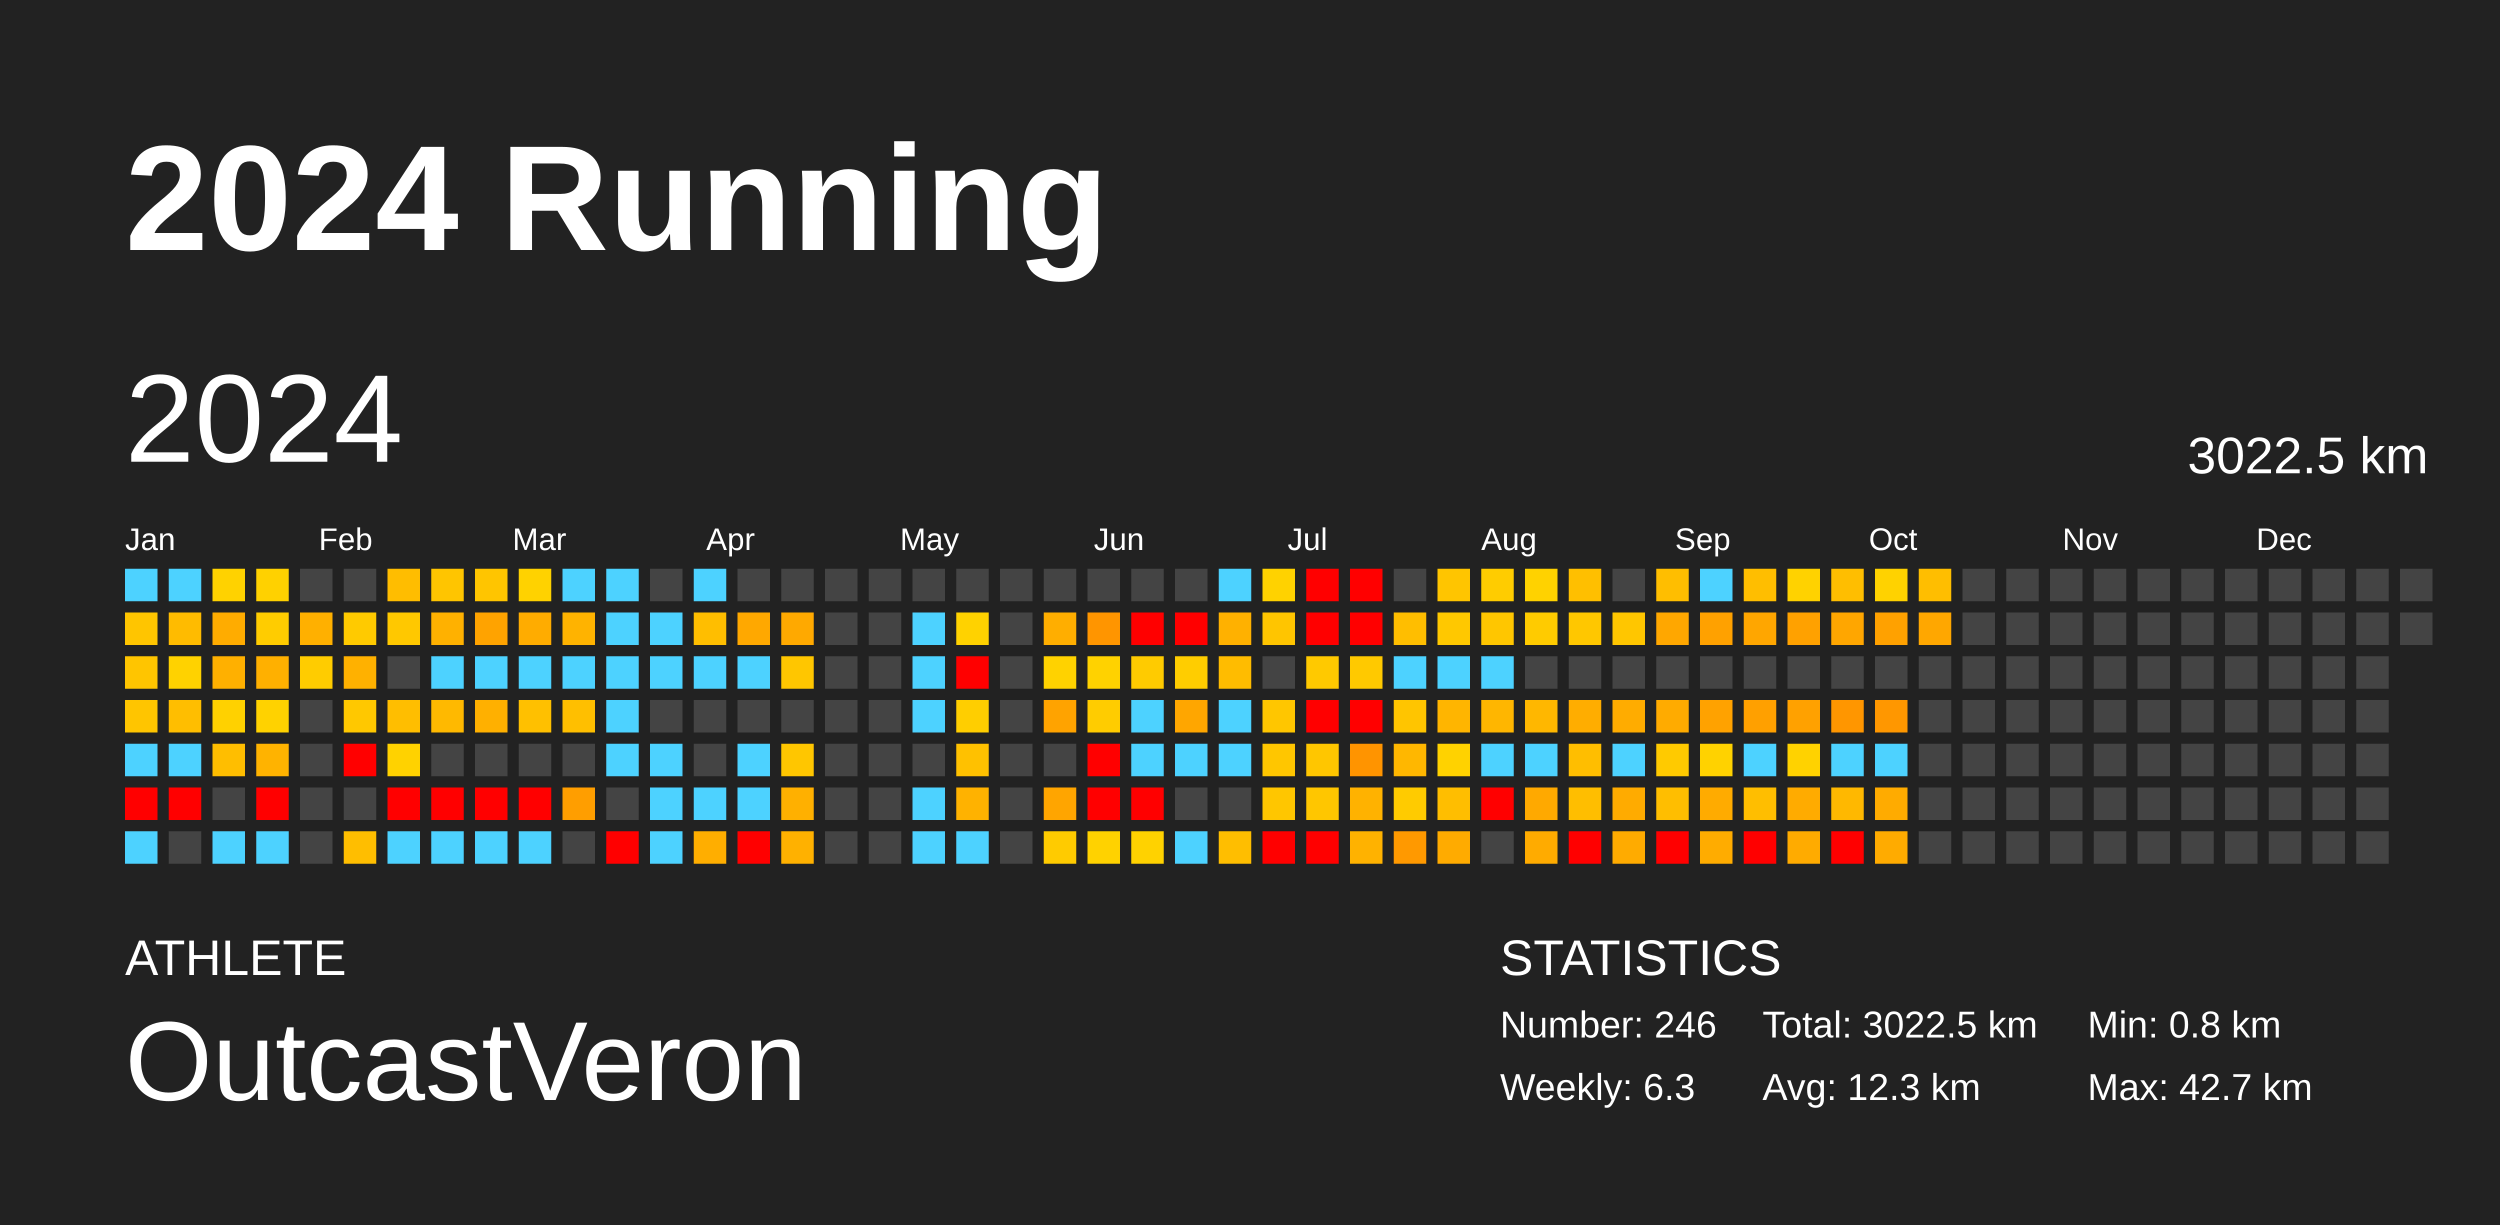
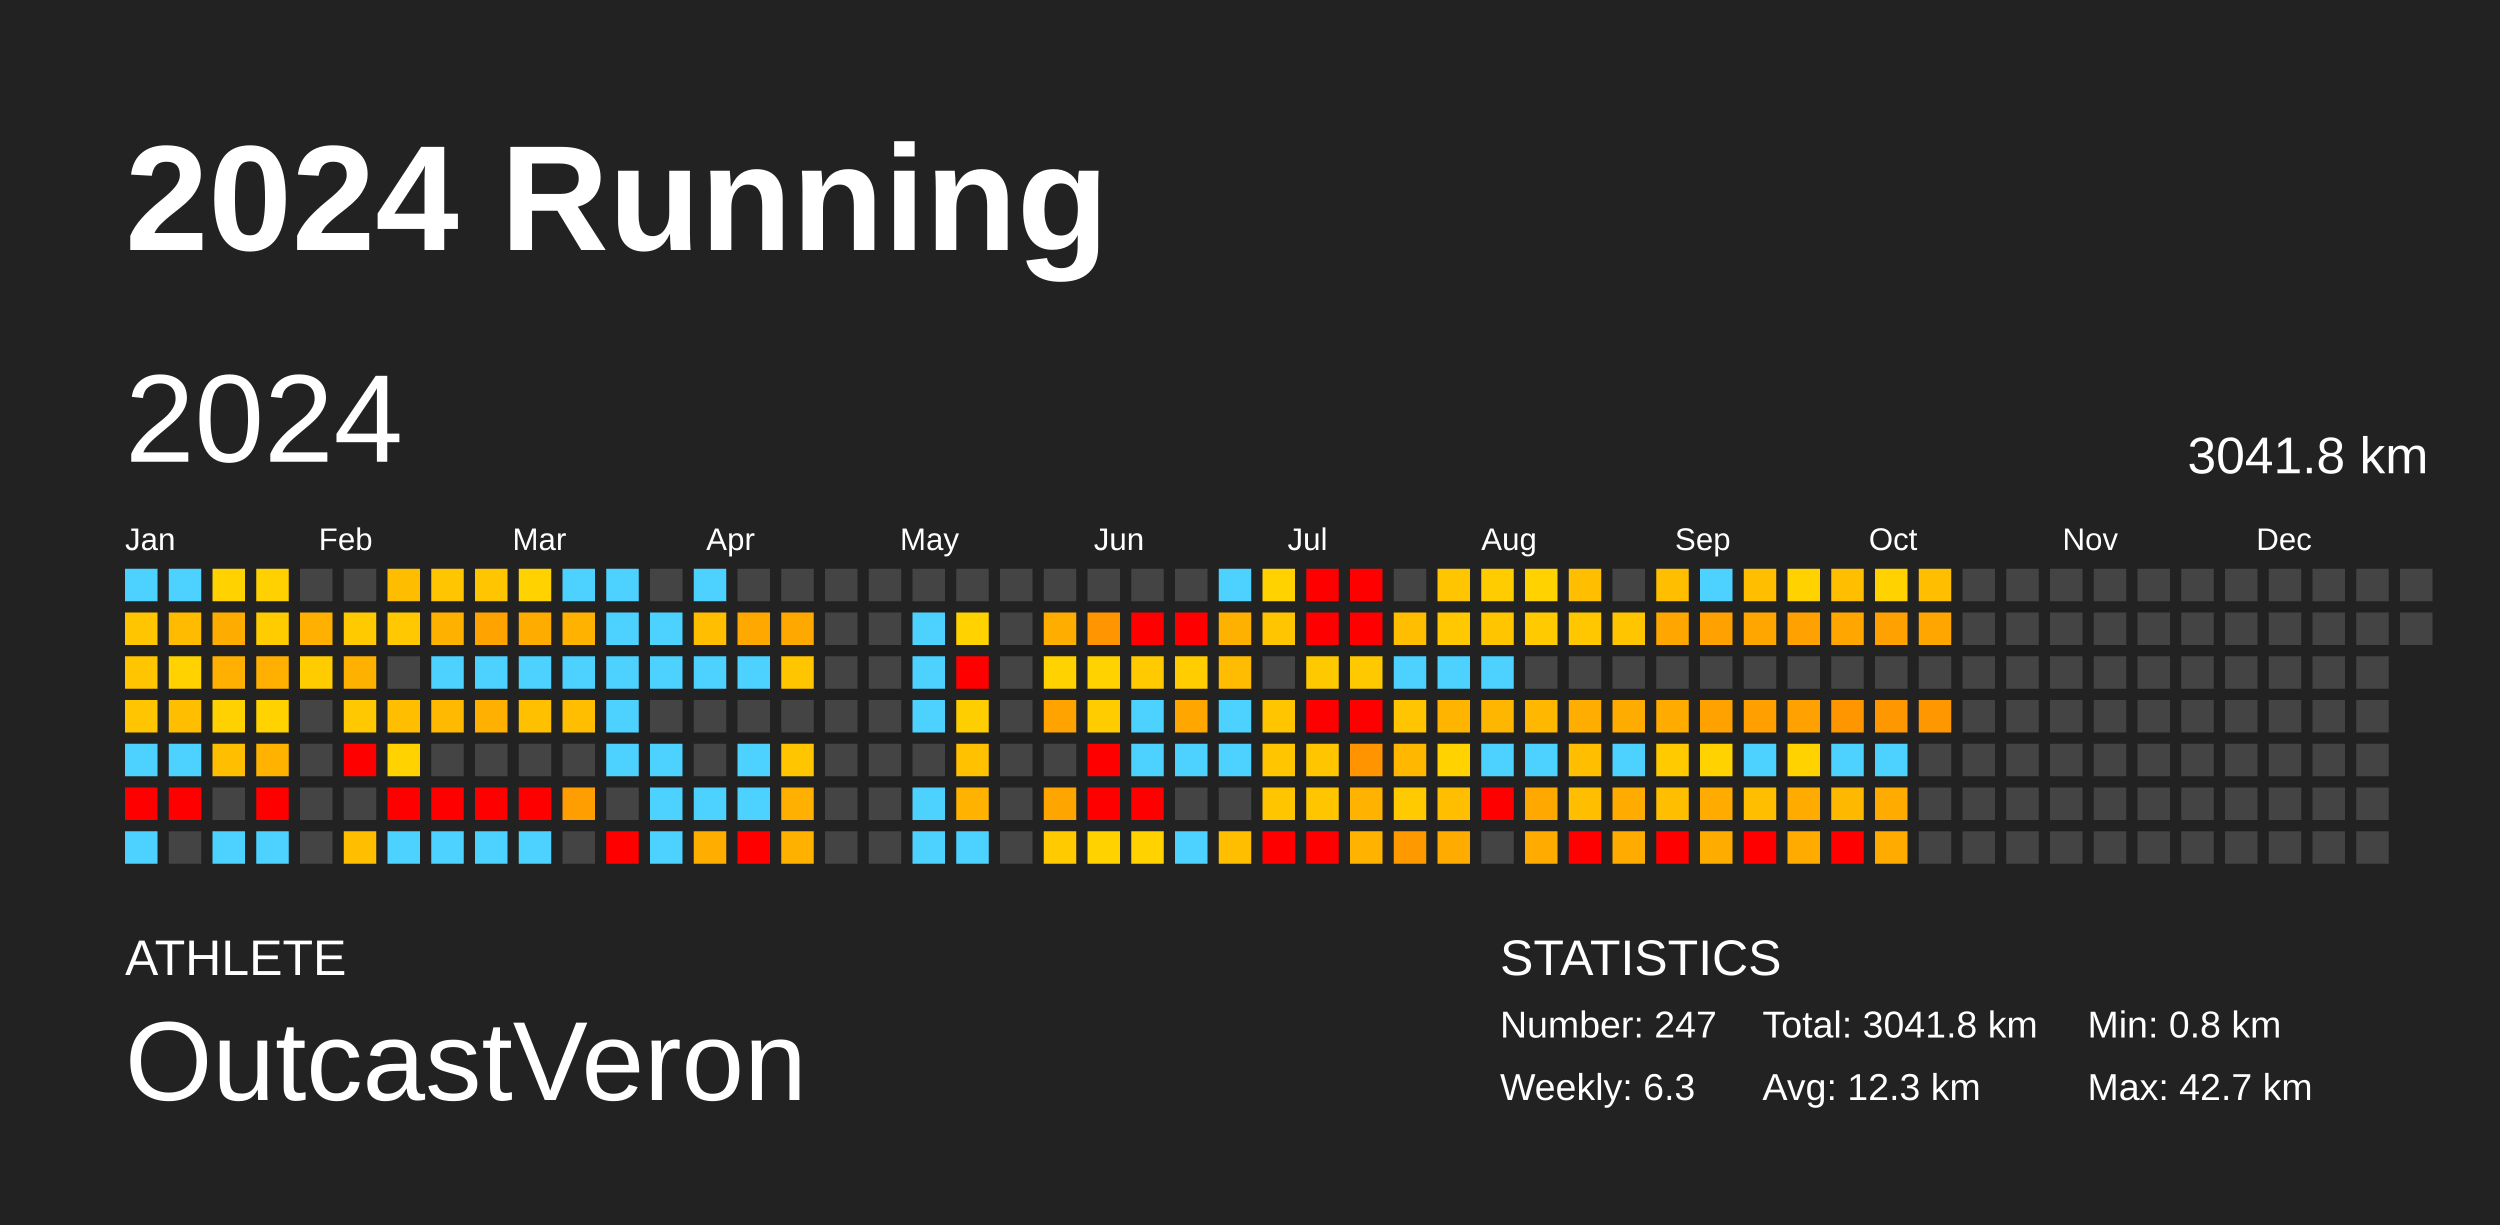
<svg xmlns="http://www.w3.org/2000/svg" baseProfile="full" height="98mm" version="1.1" viewBox="0,0,200,98" width="200mm">
  <defs />
  <rect fill="#222222" height="98" width="200" x="0" y="0" />
  <text fill="#FFFFFF" style="font-size:12px; font-family:Arial; font-weight:bold;" x="10" y="20">2024 Running</text>
  <text fill="#FFFFFF" style="font-size:4px; font-family:Arial" x="10" y="78">ATHLETE</text>
  <text fill="#FFFFFF" style="font-size:9px; font-family:Arial" x="10" y="88">OutcastVeron</text>
  <text fill="#FFFFFF" style="font-size:4px; font-family:Arial" x="120" y="78">STATISTICS</text>
-   <text fill="#FFFFFF" style="font-size:3px; font-family:Arial" x="120" y="83">Number: 246</text>
+   <text fill="#FFFFFF" style="font-size:3px; font-family:Arial" x="120" y="83">Number: 247</text>
  <text fill="#FFFFFF" style="font-size:3px; font-family:Arial" x="120" y="88">Weekly: 6.3</text>
-   <text fill="#FFFFFF" style="font-size:3px; font-family:Arial" x="141" y="83">Total: 3022.5 km</text>
+   <text fill="#FFFFFF" style="font-size:3px; font-family:Arial" x="141" y="83">Total: 3041.8 km</text>
  <text fill="#FFFFFF" style="font-size:3px; font-family:Arial" x="141" y="88">Avg: 12.3 km</text>
  <text fill="#FFFFFF" style="font-size:3px; font-family:Arial" x="167" y="83">Min: 0.8 km</text>
  <text fill="#FFFFFF" style="font-size:3px; font-family:Arial" x="167" y="88">Max: 42.7 km</text>
  <text dominant-baseline="hanging" fill="#FFFFFF" style="font-size:10.0px; font-family:Arial;" x="10" y="30">2024</text>
-   <text dominant-baseline="hanging" fill="#FFFFFF" style="font-size:4.125px; font-family:Arial;" x="175" y="35">3022.5 km</text>
+   <text dominant-baseline="hanging" fill="#FFFFFF" style="font-size:4.125px; font-family:Arial;" x="175" y="35">3041.8 km</text>
  <text fill="#FFFFFF" style="font-size:2.5px; font-family:Arial" x="10.0" y="44">Jan</text>
  <text fill="#FFFFFF" style="font-size:2.5px; font-family:Arial" x="25.5" y="44">Feb</text>
  <text fill="#FFFFFF" style="font-size:2.5px; font-family:Arial" x="41.0" y="44">Mar</text>
  <text fill="#FFFFFF" style="font-size:2.5px; font-family:Arial" x="56.5" y="44">Apr</text>
  <text fill="#FFFFFF" style="font-size:2.5px; font-family:Arial" x="72.0" y="44">May</text>
  <text fill="#FFFFFF" style="font-size:2.5px; font-family:Arial" x="87.5" y="44">Jun</text>
  <text fill="#FFFFFF" style="font-size:2.5px; font-family:Arial" x="103.0" y="44">Jul</text>
  <text fill="#FFFFFF" style="font-size:2.5px; font-family:Arial" x="118.5" y="44">Aug</text>
  <text fill="#FFFFFF" style="font-size:2.5px; font-family:Arial" x="134.0" y="44">Sep</text>
  <text fill="#FFFFFF" style="font-size:2.5px; font-family:Arial" x="149.5" y="44">Oct</text>
  <text fill="#FFFFFF" style="font-size:2.5px; font-family:Arial" x="165.0" y="44">Nov</text>
  <text fill="#FFFFFF" style="font-size:2.5px; font-family:Arial" x="180.5" y="44">Dec</text>
  <rect fill="#4dd2ff" height="2.6" width="2.6" x="10.0" y="45.5" />
  <rect fill="#ffc500" height="2.6" width="2.6" x="10.0" y="49.0" />
  <rect fill="#ffc500" height="2.6" width="2.6" x="10.0" y="52.5" />
  <rect fill="#ffc500" height="2.6" width="2.6" x="10.0" y="56.0" />
  <rect fill="#4dd2ff" height="2.6" width="2.6" x="10.0" y="59.5" />
  <rect fill="red" height="2.6" width="2.6" x="10.0" y="63.0" />
  <rect fill="#4dd2ff" height="2.6" width="2.6" x="10.0" y="66.5" />
  <rect fill="#4dd2ff" height="2.6" width="2.6" x="13.5" y="45.5" />
  <rect fill="#ffbb00" height="2.6" width="2.6" x="13.5" y="49.0" />
  <rect fill="#ffd200" height="2.6" width="2.6" x="13.5" y="52.5" />
  <rect fill="#ffbe00" height="2.6" width="2.6" x="13.5" y="56.0" />
  <rect fill="#4dd2ff" height="2.6" width="2.6" x="13.5" y="59.5" />
  <rect fill="red" height="2.6" width="2.6" x="13.5" y="63.0" />
  <rect fill="#444444" height="2.6" width="2.6" x="13.5" y="66.5" />
  <rect fill="#ffd200" height="2.6" width="2.6" x="17.0" y="45.5" />
  <rect fill="#ffac00" height="2.6" width="2.6" x="17.0" y="49.0" />
  <rect fill="#ffb000" height="2.6" width="2.6" x="17.0" y="52.5" />
  <rect fill="#ffd100" height="2.6" width="2.6" x="17.0" y="56.0" />
  <rect fill="#ffbe00" height="2.6" width="2.6" x="17.0" y="59.5" />
  <rect fill="#444444" height="2.6" width="2.6" x="17.0" y="63.0" />
  <rect fill="#4dd2ff" height="2.6" width="2.6" x="17.0" y="66.5" />
  <rect fill="#ffd100" height="2.6" width="2.6" x="20.5" y="45.5" />
  <rect fill="#ffcc00" height="2.6" width="2.6" x="20.5" y="49.0" />
  <rect fill="#ffb000" height="2.6" width="2.6" x="20.5" y="52.5" />
  <rect fill="#ffd200" height="2.6" width="2.6" x="20.5" y="56.0" />
  <rect fill="#ffb300" height="2.6" width="2.6" x="20.5" y="59.5" />
  <rect fill="red" height="2.6" width="2.6" x="20.5" y="63.0" />
  <rect fill="#4dd2ff" height="2.6" width="2.6" x="20.5" y="66.5" />
  <rect fill="#444444" height="2.6" width="2.6" x="24.0" y="45.5" />
  <rect fill="#ffb000" height="2.6" width="2.6" x="24.0" y="49.0" />
  <rect fill="#ffcc00" height="2.6" width="2.6" x="24.0" y="52.5" />
  <rect fill="#444444" height="2.6" width="2.6" x="24.0" y="56.0" />
  <rect fill="#444444" height="2.6" width="2.6" x="24.0" y="59.5" />
  <rect fill="#444444" height="2.6" width="2.6" x="24.0" y="63.0" />
  <rect fill="#444444" height="2.6" width="2.6" x="24.0" y="66.5" />
  <rect fill="#444444" height="2.6" width="2.6" x="27.5" y="45.5" />
  <rect fill="#ffca00" height="2.6" width="2.6" x="27.5" y="49.0" />
  <rect fill="#ffb100" height="2.6" width="2.6" x="27.5" y="52.5" />
  <rect fill="#ffc800" height="2.6" width="2.6" x="27.5" y="56.0" />
  <rect fill="red" height="2.6" width="2.6" x="27.5" y="59.5" />
  <rect fill="#444444" height="2.6" width="2.6" x="27.5" y="63.0" />
  <rect fill="#ffbe00" height="2.6" width="2.6" x="27.5" y="66.5" />
  <rect fill="#ffbd00" height="2.6" width="2.6" x="31.0" y="45.5" />
  <rect fill="#ffc800" height="2.6" width="2.6" x="31.0" y="49.0" />
  <rect fill="#444444" height="2.6" width="2.6" x="31.0" y="52.5" />
  <rect fill="#ffbe00" height="2.6" width="2.6" x="31.0" y="56.0" />
  <rect fill="#ffd200" height="2.6" width="2.6" x="31.0" y="59.5" />
  <rect fill="red" height="2.6" width="2.6" x="31.0" y="63.0" />
  <rect fill="#4dd2ff" height="2.6" width="2.6" x="31.0" y="66.5" />
  <rect fill="#ffc500" height="2.6" width="2.6" x="34.5" y="45.5" />
  <rect fill="#ffb100" height="2.6" width="2.6" x="34.5" y="49.0" />
  <rect fill="#4dd2ff" height="2.6" width="2.6" x="34.5" y="52.5" />
  <rect fill="#ffb900" height="2.6" width="2.6" x="34.5" y="56.0" />
  <rect fill="#444444" height="2.6" width="2.6" x="34.5" y="59.5" />
  <rect fill="red" height="2.6" width="2.6" x="34.5" y="63.0" />
  <rect fill="#4dd2ff" height="2.6" width="2.6" x="34.5" y="66.5" />
  <rect fill="#ffc500" height="2.6" width="2.6" x="38.0" y="45.5" />
  <rect fill="#ffa300" height="2.6" width="2.6" x="38.0" y="49.0" />
  <rect fill="#4dd2ff" height="2.6" width="2.6" x="38.0" y="52.5" />
  <rect fill="#ffb000" height="2.6" width="2.6" x="38.0" y="56.0" />
  <rect fill="#444444" height="2.6" width="2.6" x="38.0" y="59.5" />
  <rect fill="red" height="2.6" width="2.6" x="38.0" y="63.0" />
  <rect fill="#4dd2ff" height="2.6" width="2.6" x="38.0" y="66.5" />
  <rect fill="#ffd200" height="2.6" width="2.6" x="41.5" y="45.5" />
  <rect fill="#ffac00" height="2.6" width="2.6" x="41.5" y="49.0" />
  <rect fill="#4dd2ff" height="2.6" width="2.6" x="41.5" y="52.5" />
  <rect fill="#ffc000" height="2.6" width="2.6" x="41.5" y="56.0" />
  <rect fill="#444444" height="2.6" width="2.6" x="41.5" y="59.5" />
  <rect fill="red" height="2.6" width="2.6" x="41.5" y="63.0" />
  <rect fill="#4dd2ff" height="2.6" width="2.6" x="41.5" y="66.5" />
  <rect fill="#4dd2ff" height="2.6" width="2.6" x="45.0" y="45.5" />
  <rect fill="#ffb300" height="2.6" width="2.6" x="45.0" y="49.0" />
  <rect fill="#4dd2ff" height="2.6" width="2.6" x="45.0" y="52.5" />
  <rect fill="#ffbf00" height="2.6" width="2.6" x="45.0" y="56.0" />
  <rect fill="#444444" height="2.6" width="2.6" x="45.0" y="59.5" />
  <rect fill="#ff9e00" height="2.6" width="2.6" x="45.0" y="63.0" />
  <rect fill="#444444" height="2.6" width="2.6" x="45.0" y="66.5" />
  <rect fill="#4dd2ff" height="2.6" width="2.6" x="48.5" y="45.5" />
  <rect fill="#4dd2ff" height="2.6" width="2.6" x="48.5" y="49.0" />
  <rect fill="#4dd2ff" height="2.6" width="2.6" x="48.5" y="52.5" />
  <rect fill="#4dd2ff" height="2.6" width="2.6" x="48.5" y="56.0" />
  <rect fill="#4dd2ff" height="2.6" width="2.6" x="48.5" y="59.5" />
  <rect fill="#444444" height="2.6" width="2.6" x="48.5" y="63.0" />
  <rect fill="red" height="2.6" width="2.6" x="48.5" y="66.5" />
  <rect fill="#444444" height="2.6" width="2.6" x="52.0" y="45.5" />
  <rect fill="#4dd2ff" height="2.6" width="2.6" x="52.0" y="49.0" />
  <rect fill="#4dd2ff" height="2.6" width="2.6" x="52.0" y="52.5" />
  <rect fill="#444444" height="2.6" width="2.6" x="52.0" y="56.0" />
  <rect fill="#4dd2ff" height="2.6" width="2.6" x="52.0" y="59.5" />
  <rect fill="#4dd2ff" height="2.6" width="2.6" x="52.0" y="63.0" />
  <rect fill="#4dd2ff" height="2.6" width="2.6" x="52.0" y="66.5" />
  <rect fill="#4dd2ff" height="2.6" width="2.6" x="55.5" y="45.5" />
  <rect fill="#ffbe00" height="2.6" width="2.6" x="55.5" y="49.0" />
  <rect fill="#4dd2ff" height="2.6" width="2.6" x="55.5" y="52.5" />
  <rect fill="#444444" height="2.6" width="2.6" x="55.5" y="56.0" />
  <rect fill="#444444" height="2.6" width="2.6" x="55.5" y="59.5" />
  <rect fill="#4dd2ff" height="2.6" width="2.6" x="55.5" y="63.0" />
  <rect fill="#ffae00" height="2.6" width="2.6" x="55.5" y="66.5" />
  <rect fill="#444444" height="2.6" width="2.6" x="59.0" y="45.5" />
  <rect fill="#ffa800" height="2.6" width="2.6" x="59.0" y="49.0" />
  <rect fill="#4dd2ff" height="2.6" width="2.6" x="59.0" y="52.5" />
  <rect fill="#444444" height="2.6" width="2.6" x="59.0" y="56.0" />
  <rect fill="#4dd2ff" height="2.6" width="2.6" x="59.0" y="59.5" />
  <rect fill="#4dd2ff" height="2.6" width="2.6" x="59.0" y="63.0" />
  <rect fill="red" height="2.6" width="2.6" x="59.0" y="66.5" />
  <rect fill="#444444" height="2.6" width="2.6" x="62.5" y="45.5" />
  <rect fill="#ffa900" height="2.6" width="2.6" x="62.5" y="49.0" />
  <rect fill="#ffc600" height="2.6" width="2.6" x="62.5" y="52.5" />
  <rect fill="#444444" height="2.6" width="2.6" x="62.5" y="56.0" />
  <rect fill="#ffc600" height="2.6" width="2.6" x="62.5" y="59.5" />
  <rect fill="#ffb000" height="2.6" width="2.6" x="62.5" y="63.0" />
  <rect fill="#ffb100" height="2.6" width="2.6" x="62.5" y="66.5" />
  <rect fill="#444444" height="2.6" width="2.6" x="66.0" y="45.5" />
  <rect fill="#444444" height="2.6" width="2.6" x="66.0" y="49.0" />
  <rect fill="#444444" height="2.6" width="2.6" x="66.0" y="52.5" />
  <rect fill="#444444" height="2.6" width="2.6" x="66.0" y="56.0" />
  <rect fill="#444444" height="2.6" width="2.6" x="66.0" y="59.5" />
  <rect fill="#444444" height="2.6" width="2.6" x="66.0" y="63.0" />
  <rect fill="#444444" height="2.6" width="2.6" x="66.0" y="66.5" />
  <rect fill="#444444" height="2.6" width="2.6" x="69.5" y="45.5" />
  <rect fill="#444444" height="2.6" width="2.6" x="69.5" y="49.0" />
  <rect fill="#444444" height="2.6" width="2.6" x="69.5" y="52.5" />
  <rect fill="#444444" height="2.6" width="2.6" x="69.5" y="56.0" />
  <rect fill="#444444" height="2.6" width="2.6" x="69.5" y="59.5" />
  <rect fill="#444444" height="2.6" width="2.6" x="69.5" y="63.0" />
  <rect fill="#444444" height="2.6" width="2.6" x="69.5" y="66.5" />
  <rect fill="#444444" height="2.6" width="2.6" x="73.0" y="45.5" />
  <rect fill="#4dd2ff" height="2.6" width="2.6" x="73.0" y="49.0" />
  <rect fill="#4dd2ff" height="2.6" width="2.6" x="73.0" y="52.5" />
  <rect fill="#4dd2ff" height="2.6" width="2.6" x="73.0" y="56.0" />
  <rect fill="#444444" height="2.6" width="2.6" x="73.0" y="59.5" />
  <rect fill="#4dd2ff" height="2.6" width="2.6" x="73.0" y="63.0" />
  <rect fill="#4dd2ff" height="2.6" width="2.6" x="73.0" y="66.5" />
  <rect fill="#444444" height="2.6" width="2.6" x="76.5" y="45.5" />
  <rect fill="#ffd200" height="2.6" width="2.6" x="76.5" y="49.0" />
  <rect fill="red" height="2.6" width="2.6" x="76.5" y="52.5" />
  <rect fill="#ffce00" height="2.6" width="2.6" x="76.5" y="56.0" />
  <rect fill="#ffc100" height="2.6" width="2.6" x="76.5" y="59.5" />
  <rect fill="#ffb200" height="2.6" width="2.6" x="76.5" y="63.0" />
  <rect fill="#4dd2ff" height="2.6" width="2.6" x="76.5" y="66.5" />
  <rect fill="#444444" height="2.6" width="2.6" x="80.0" y="45.5" />
  <rect fill="#444444" height="2.6" width="2.6" x="80.0" y="49.0" />
  <rect fill="#444444" height="2.6" width="2.6" x="80.0" y="52.5" />
  <rect fill="#444444" height="2.6" width="2.6" x="80.0" y="56.0" />
  <rect fill="#444444" height="2.6" width="2.6" x="80.0" y="59.5" />
  <rect fill="#444444" height="2.6" width="2.6" x="80.0" y="63.0" />
  <rect fill="#444444" height="2.6" width="2.6" x="80.0" y="66.5" />
  <rect fill="#444444" height="2.6" width="2.6" x="83.5" y="45.5" />
  <rect fill="#ffae00" height="2.6" width="2.6" x="83.5" y="49.0" />
  <rect fill="#ffd200" height="2.6" width="2.6" x="83.5" y="52.5" />
  <rect fill="#ffa300" height="2.6" width="2.6" x="83.5" y="56.0" />
  <rect fill="#444444" height="2.6" width="2.6" x="83.5" y="59.5" />
  <rect fill="#ffa500" height="2.6" width="2.6" x="83.5" y="63.0" />
  <rect fill="#ffcb00" height="2.6" width="2.6" x="83.5" y="66.5" />
  <rect fill="#444444" height="2.6" width="2.6" x="87.0" y="45.5" />
  <rect fill="#ff9500" height="2.6" width="2.6" x="87.0" y="49.0" />
  <rect fill="#ffd200" height="2.6" width="2.6" x="87.0" y="52.5" />
  <rect fill="#ffcc00" height="2.6" width="2.6" x="87.0" y="56.0" />
  <rect fill="red" height="2.6" width="2.6" x="87.0" y="59.5" />
  <rect fill="red" height="2.6" width="2.6" x="87.0" y="63.0" />
  <rect fill="#ffd200" height="2.6" width="2.6" x="87.0" y="66.5" />
  <rect fill="#444444" height="2.6" width="2.6" x="90.5" y="45.5" />
  <rect fill="red" height="2.6" width="2.6" x="90.5" y="49.0" />
  <rect fill="#ffcb00" height="2.6" width="2.6" x="90.5" y="52.5" />
  <rect fill="#4dd2ff" height="2.6" width="2.6" x="90.5" y="56.0" />
  <rect fill="#4dd2ff" height="2.6" width="2.6" x="90.5" y="59.5" />
  <rect fill="red" height="2.6" width="2.6" x="90.5" y="63.0" />
  <rect fill="#ffd200" height="2.6" width="2.6" x="90.5" y="66.5" />
  <rect fill="#444444" height="2.6" width="2.6" x="94.0" y="45.5" />
  <rect fill="red" height="2.6" width="2.6" x="94.0" y="49.0" />
  <rect fill="#ffcd00" height="2.6" width="2.6" x="94.0" y="52.5" />
  <rect fill="#ffa600" height="2.6" width="2.6" x="94.0" y="56.0" />
  <rect fill="#4dd2ff" height="2.6" width="2.6" x="94.0" y="59.5" />
  <rect fill="#444444" height="2.6" width="2.6" x="94.0" y="63.0" />
  <rect fill="#4dd2ff" height="2.6" width="2.6" x="94.0" y="66.5" />
  <rect fill="#4dd2ff" height="2.6" width="2.6" x="97.5" y="45.5" />
  <rect fill="#ffb100" height="2.6" width="2.6" x="97.5" y="49.0" />
  <rect fill="#ffbc00" height="2.6" width="2.6" x="97.5" y="52.5" />
  <rect fill="#4dd2ff" height="2.6" width="2.6" x="97.5" y="56.0" />
  <rect fill="#4dd2ff" height="2.6" width="2.6" x="97.5" y="59.5" />
  <rect fill="#444444" height="2.6" width="2.6" x="97.5" y="63.0" />
  <rect fill="#ffbe00" height="2.6" width="2.6" x="97.5" y="66.5" />
  <rect fill="#ffd200" height="2.6" width="2.6" x="101.0" y="45.5" />
  <rect fill="#ffc500" height="2.6" width="2.6" x="101.0" y="49.0" />
  <rect fill="#444444" height="2.6" width="2.6" x="101.0" y="52.5" />
  <rect fill="#ffc600" height="2.6" width="2.6" x="101.0" y="56.0" />
  <rect fill="#ffc600" height="2.6" width="2.6" x="101.0" y="59.5" />
  <rect fill="#ffc600" height="2.6" width="2.6" x="101.0" y="63.0" />
  <rect fill="red" height="2.6" width="2.6" x="101.0" y="66.5" />
  <rect fill="red" height="2.6" width="2.6" x="104.5" y="45.5" />
  <rect fill="red" height="2.6" width="2.6" x="104.5" y="49.0" />
  <rect fill="#ffc900" height="2.6" width="2.6" x="104.5" y="52.5" />
  <rect fill="red" height="2.6" width="2.6" x="104.5" y="56.0" />
  <rect fill="#ffc600" height="2.6" width="2.6" x="104.5" y="59.5" />
  <rect fill="#ffc600" height="2.6" width="2.6" x="104.5" y="63.0" />
  <rect fill="red" height="2.6" width="2.6" x="104.5" y="66.5" />
  <rect fill="red" height="2.6" width="2.6" x="108.0" y="45.5" />
  <rect fill="red" height="2.6" width="2.6" x="108.0" y="49.0" />
  <rect fill="#ffc900" height="2.6" width="2.6" x="108.0" y="52.5" />
  <rect fill="red" height="2.6" width="2.6" x="108.0" y="56.0" />
  <rect fill="#ff9400" height="2.6" width="2.6" x="108.0" y="59.5" />
  <rect fill="#ffb200" height="2.6" width="2.6" x="108.0" y="63.0" />
  <rect fill="#ffb200" height="2.6" width="2.6" x="108.0" y="66.5" />
  <rect fill="#444444" height="2.6" width="2.6" x="111.5" y="45.5" />
  <rect fill="#ffbe00" height="2.6" width="2.6" x="111.5" y="49.0" />
  <rect fill="#4dd2ff" height="2.6" width="2.6" x="111.5" y="52.5" />
  <rect fill="#ffc500" height="2.6" width="2.6" x="111.5" y="56.0" />
  <rect fill="#ffb700" height="2.6" width="2.6" x="111.5" y="59.5" />
  <rect fill="#ffcb00" height="2.6" width="2.6" x="111.5" y="63.0" />
  <rect fill="#ff9900" height="2.6" width="2.6" x="111.5" y="66.5" />
  <rect fill="#ffc500" height="2.6" width="2.6" x="115.0" y="45.5" />
  <rect fill="#ffc800" height="2.6" width="2.6" x="115.0" y="49.0" />
  <rect fill="#4dd2ff" height="2.6" width="2.6" x="115.0" y="52.5" />
  <rect fill="#ffb500" height="2.6" width="2.6" x="115.0" y="56.0" />
  <rect fill="#ffd200" height="2.6" width="2.6" x="115.0" y="59.5" />
  <rect fill="#ffbe00" height="2.6" width="2.6" x="115.0" y="63.0" />
  <rect fill="#ffab00" height="2.6" width="2.6" x="115.0" y="66.5" />
  <rect fill="#ffcc00" height="2.6" width="2.6" x="118.5" y="45.5" />
  <rect fill="#ffc600" height="2.6" width="2.6" x="118.5" y="49.0" />
  <rect fill="#4dd2ff" height="2.6" width="2.6" x="118.5" y="52.5" />
  <rect fill="#ffb600" height="2.6" width="2.6" x="118.5" y="56.0" />
  <rect fill="#4dd2ff" height="2.6" width="2.6" x="118.5" y="59.5" />
  <rect fill="red" height="2.6" width="2.6" x="118.5" y="63.0" />
  <rect fill="#444444" height="2.6" width="2.6" x="118.5" y="66.5" />
  <rect fill="#ffd200" height="2.6" width="2.6" x="122.0" y="45.5" />
  <rect fill="#ffcb00" height="2.6" width="2.6" x="122.0" y="49.0" />
  <rect fill="#444444" height="2.6" width="2.6" x="122.0" y="52.5" />
  <rect fill="#ffb700" height="2.6" width="2.6" x="122.0" y="56.0" />
  <rect fill="#4dd2ff" height="2.6" width="2.6" x="122.0" y="59.5" />
  <rect fill="#ffa900" height="2.6" width="2.6" x="122.0" y="63.0" />
  <rect fill="#ffab00" height="2.6" width="2.6" x="122.0" y="66.5" />
  <rect fill="#ffbf00" height="2.6" width="2.6" x="125.5" y="45.5" />
  <rect fill="#ffc700" height="2.6" width="2.6" x="125.5" y="49.0" />
  <rect fill="#444444" height="2.6" width="2.6" x="125.5" y="52.5" />
  <rect fill="#ffad00" height="2.6" width="2.6" x="125.5" y="56.0" />
  <rect fill="#ffbe00" height="2.6" width="2.6" x="125.5" y="59.5" />
  <rect fill="#ffbe00" height="2.6" width="2.6" x="125.5" y="63.0" />
  <rect fill="red" height="2.6" width="2.6" x="125.5" y="66.5" />
  <rect fill="#444444" height="2.6" width="2.6" x="129.0" y="45.5" />
  <rect fill="#ffc600" height="2.6" width="2.6" x="129.0" y="49.0" />
  <rect fill="#444444" height="2.6" width="2.6" x="129.0" y="52.5" />
  <rect fill="#ffac00" height="2.6" width="2.6" x="129.0" y="56.0" />
  <rect fill="#4dd2ff" height="2.6" width="2.6" x="129.0" y="59.5" />
  <rect fill="#ffab00" height="2.6" width="2.6" x="129.0" y="63.0" />
  <rect fill="#ffab00" height="2.6" width="2.6" x="129.0" y="66.5" />
  <rect fill="#ffbe00" height="2.6" width="2.6" x="132.5" y="45.5" />
  <rect fill="#ffa700" height="2.6" width="2.6" x="132.5" y="49.0" />
  <rect fill="#444444" height="2.6" width="2.6" x="132.5" y="52.5" />
  <rect fill="#ffab00" height="2.6" width="2.6" x="132.5" y="56.0" />
  <rect fill="#ffca00" height="2.6" width="2.6" x="132.5" y="59.5" />
  <rect fill="#ffbe00" height="2.6" width="2.6" x="132.5" y="63.0" />
  <rect fill="red" height="2.6" width="2.6" x="132.5" y="66.5" />
  <rect fill="#4dd2ff" height="2.6" width="2.6" x="136.0" y="45.5" />
  <rect fill="#ffa100" height="2.6" width="2.6" x="136.0" y="49.0" />
  <rect fill="#444444" height="2.6" width="2.6" x="136.0" y="52.5" />
  <rect fill="#ffa200" height="2.6" width="2.6" x="136.0" y="56.0" />
  <rect fill="#ffd200" height="2.6" width="2.6" x="136.0" y="59.5" />
  <rect fill="#ffab00" height="2.6" width="2.6" x="136.0" y="63.0" />
  <rect fill="#ffac00" height="2.6" width="2.6" x="136.0" y="66.5" />
  <rect fill="#ffbe00" height="2.6" width="2.6" x="139.5" y="45.5" />
  <rect fill="#ffa600" height="2.6" width="2.6" x="139.5" y="49.0" />
  <rect fill="#444444" height="2.6" width="2.6" x="139.5" y="52.5" />
  <rect fill="#ffa000" height="2.6" width="2.6" x="139.5" y="56.0" />
  <rect fill="#4dd2ff" height="2.6" width="2.6" x="139.5" y="59.5" />
  <rect fill="#ffbe00" height="2.6" width="2.6" x="139.5" y="63.0" />
  <rect fill="red" height="2.6" width="2.6" x="139.5" y="66.5" />
  <rect fill="#ffd200" height="2.6" width="2.6" x="143.0" y="45.5" />
  <rect fill="#ffa100" height="2.6" width="2.6" x="143.0" y="49.0" />
  <rect fill="#444444" height="2.6" width="2.6" x="143.0" y="52.5" />
  <rect fill="#ffa100" height="2.6" width="2.6" x="143.0" y="56.0" />
  <rect fill="#ffd200" height="2.6" width="2.6" x="143.0" y="59.5" />
  <rect fill="#ffab00" height="2.6" width="2.6" x="143.0" y="63.0" />
  <rect fill="#ffab00" height="2.6" width="2.6" x="143.0" y="66.5" />
  <rect fill="#ffbe00" height="2.6" width="2.6" x="146.5" y="45.5" />
  <rect fill="#ffa600" height="2.6" width="2.6" x="146.5" y="49.0" />
  <rect fill="#444444" height="2.6" width="2.6" x="146.5" y="52.5" />
  <rect fill="#ff9600" height="2.6" width="2.6" x="146.5" y="56.0" />
  <rect fill="#4dd2ff" height="2.6" width="2.6" x="146.5" y="59.5" />
  <rect fill="#ffb800" height="2.6" width="2.6" x="146.5" y="63.0" />
  <rect fill="red" height="2.6" width="2.6" x="146.5" y="66.5" />
  <rect fill="#ffd200" height="2.6" width="2.6" x="150.0" y="45.5" />
  <rect fill="#ffa100" height="2.6" width="2.6" x="150.0" y="49.0" />
  <rect fill="#444444" height="2.6" width="2.6" x="150.0" y="52.5" />
  <rect fill="#ff9700" height="2.6" width="2.6" x="150.0" y="56.0" />
  <rect fill="#4dd2ff" height="2.6" width="2.6" x="150.0" y="59.5" />
  <rect fill="#ffab00" height="2.6" width="2.6" x="150.0" y="63.0" />
  <rect fill="#ffab00" height="2.6" width="2.6" x="150.0" y="66.5" />
  <rect fill="#ffbe00" height="2.6" width="2.6" x="153.5" y="45.5" />
  <rect fill="#ffa700" height="2.6" width="2.6" x="153.5" y="49.0" />
  <rect fill="#444444" height="2.6" width="2.6" x="153.5" y="52.5" />
-   <rect fill="#444444" height="2.6" width="2.6" x="153.5" y="56.0" />
+   <rect fill="#ff9700" height="2.6" width="2.6" x="153.5" y="56.0" />
  <rect fill="#444444" height="2.6" width="2.6" x="153.5" y="59.5" />
  <rect fill="#444444" height="2.6" width="2.6" x="153.5" y="63.0" />
  <rect fill="#444444" height="2.6" width="2.6" x="153.5" y="66.5" />
  <rect fill="#444444" height="2.6" width="2.6" x="157.0" y="45.5" />
  <rect fill="#444444" height="2.6" width="2.6" x="157.0" y="49.0" />
  <rect fill="#444444" height="2.6" width="2.6" x="157.0" y="52.5" />
  <rect fill="#444444" height="2.6" width="2.6" x="157.0" y="56.0" />
  <rect fill="#444444" height="2.6" width="2.6" x="157.0" y="59.5" />
  <rect fill="#444444" height="2.6" width="2.6" x="157.0" y="63.0" />
  <rect fill="#444444" height="2.6" width="2.6" x="157.0" y="66.5" />
  <rect fill="#444444" height="2.6" width="2.6" x="160.5" y="45.5" />
  <rect fill="#444444" height="2.6" width="2.6" x="160.5" y="49.0" />
  <rect fill="#444444" height="2.6" width="2.6" x="160.5" y="52.5" />
  <rect fill="#444444" height="2.6" width="2.6" x="160.5" y="56.0" />
  <rect fill="#444444" height="2.6" width="2.6" x="160.5" y="59.5" />
  <rect fill="#444444" height="2.6" width="2.6" x="160.5" y="63.0" />
  <rect fill="#444444" height="2.6" width="2.6" x="160.5" y="66.5" />
  <rect fill="#444444" height="2.6" width="2.6" x="164.0" y="45.5" />
  <rect fill="#444444" height="2.6" width="2.6" x="164.0" y="49.0" />
  <rect fill="#444444" height="2.6" width="2.6" x="164.0" y="52.5" />
  <rect fill="#444444" height="2.6" width="2.6" x="164.0" y="56.0" />
  <rect fill="#444444" height="2.6" width="2.6" x="164.0" y="59.5" />
  <rect fill="#444444" height="2.6" width="2.6" x="164.0" y="63.0" />
  <rect fill="#444444" height="2.6" width="2.6" x="164.0" y="66.5" />
  <rect fill="#444444" height="2.6" width="2.6" x="167.5" y="45.5" />
  <rect fill="#444444" height="2.6" width="2.6" x="167.5" y="49.0" />
  <rect fill="#444444" height="2.6" width="2.6" x="167.5" y="52.5" />
  <rect fill="#444444" height="2.6" width="2.6" x="167.5" y="56.0" />
  <rect fill="#444444" height="2.6" width="2.6" x="167.5" y="59.5" />
  <rect fill="#444444" height="2.6" width="2.6" x="167.5" y="63.0" />
  <rect fill="#444444" height="2.6" width="2.6" x="167.5" y="66.5" />
  <rect fill="#444444" height="2.6" width="2.6" x="171.0" y="45.5" />
  <rect fill="#444444" height="2.6" width="2.6" x="171.0" y="49.0" />
  <rect fill="#444444" height="2.6" width="2.6" x="171.0" y="52.5" />
  <rect fill="#444444" height="2.6" width="2.6" x="171.0" y="56.0" />
  <rect fill="#444444" height="2.6" width="2.6" x="171.0" y="59.5" />
  <rect fill="#444444" height="2.6" width="2.6" x="171.0" y="63.0" />
  <rect fill="#444444" height="2.6" width="2.6" x="171.0" y="66.5" />
  <rect fill="#444444" height="2.6" width="2.6" x="174.5" y="45.5" />
  <rect fill="#444444" height="2.6" width="2.6" x="174.5" y="49.0" />
  <rect fill="#444444" height="2.6" width="2.6" x="174.5" y="52.5" />
  <rect fill="#444444" height="2.6" width="2.6" x="174.5" y="56.0" />
  <rect fill="#444444" height="2.6" width="2.6" x="174.5" y="59.5" />
  <rect fill="#444444" height="2.6" width="2.6" x="174.5" y="63.0" />
  <rect fill="#444444" height="2.6" width="2.6" x="174.5" y="66.5" />
  <rect fill="#444444" height="2.6" width="2.6" x="178.0" y="45.5" />
  <rect fill="#444444" height="2.6" width="2.6" x="178.0" y="49.0" />
  <rect fill="#444444" height="2.6" width="2.6" x="178.0" y="52.5" />
  <rect fill="#444444" height="2.6" width="2.6" x="178.0" y="56.0" />
  <rect fill="#444444" height="2.6" width="2.6" x="178.0" y="59.5" />
  <rect fill="#444444" height="2.6" width="2.6" x="178.0" y="63.0" />
  <rect fill="#444444" height="2.6" width="2.6" x="178.0" y="66.5" />
  <rect fill="#444444" height="2.6" width="2.6" x="181.5" y="45.5" />
  <rect fill="#444444" height="2.6" width="2.6" x="181.5" y="49.0" />
  <rect fill="#444444" height="2.6" width="2.6" x="181.5" y="52.5" />
  <rect fill="#444444" height="2.6" width="2.6" x="181.5" y="56.0" />
  <rect fill="#444444" height="2.6" width="2.6" x="181.5" y="59.5" />
  <rect fill="#444444" height="2.6" width="2.6" x="181.5" y="63.0" />
  <rect fill="#444444" height="2.6" width="2.6" x="181.5" y="66.5" />
  <rect fill="#444444" height="2.6" width="2.6" x="185.0" y="45.5" />
  <rect fill="#444444" height="2.6" width="2.6" x="185.0" y="49.0" />
  <rect fill="#444444" height="2.6" width="2.6" x="185.0" y="52.5" />
  <rect fill="#444444" height="2.6" width="2.6" x="185.0" y="56.0" />
  <rect fill="#444444" height="2.6" width="2.6" x="185.0" y="59.5" />
  <rect fill="#444444" height="2.6" width="2.6" x="185.0" y="63.0" />
  <rect fill="#444444" height="2.6" width="2.6" x="185.0" y="66.5" />
  <rect fill="#444444" height="2.6" width="2.6" x="188.5" y="45.5" />
  <rect fill="#444444" height="2.6" width="2.6" x="188.5" y="49.0" />
  <rect fill="#444444" height="2.6" width="2.6" x="188.5" y="52.5" />
  <rect fill="#444444" height="2.6" width="2.6" x="188.5" y="56.0" />
  <rect fill="#444444" height="2.6" width="2.6" x="188.5" y="59.5" />
  <rect fill="#444444" height="2.6" width="2.6" x="188.5" y="63.0" />
  <rect fill="#444444" height="2.6" width="2.6" x="188.5" y="66.5" />
  <rect fill="#444444" height="2.6" width="2.6" x="192.0" y="45.5" />
  <rect fill="#444444" height="2.6" width="2.6" x="192.0" y="49.0" />
</svg>
